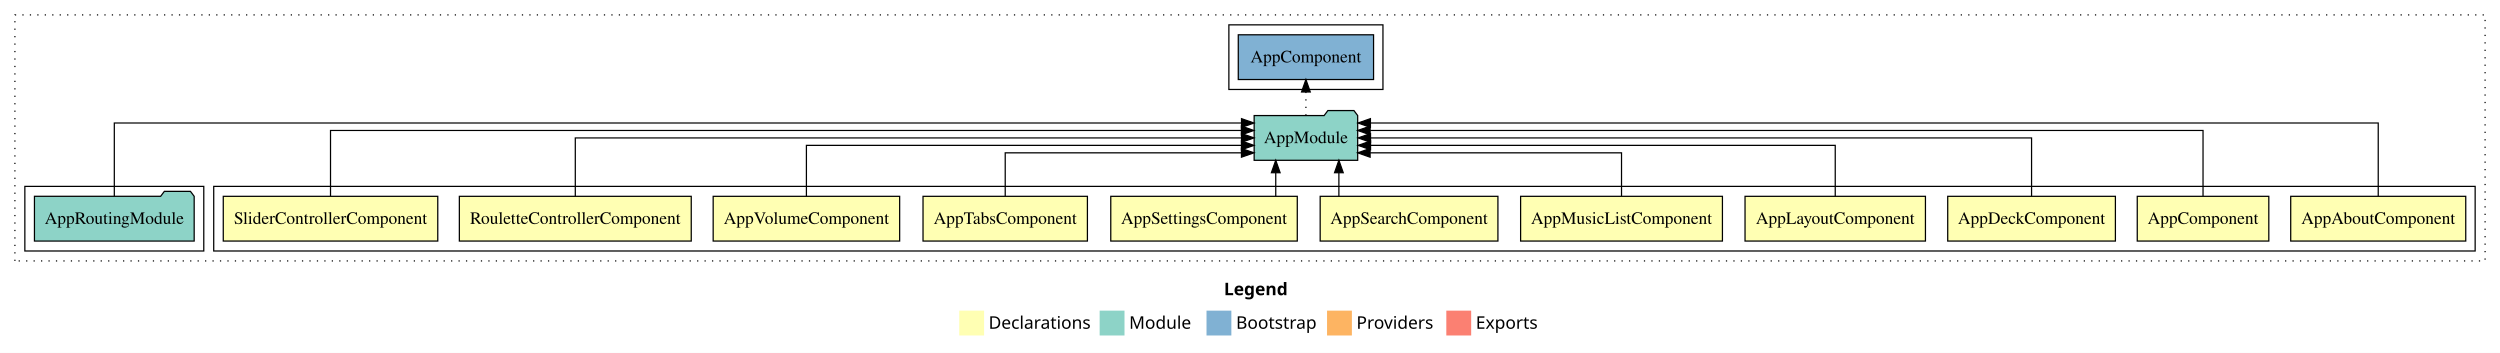
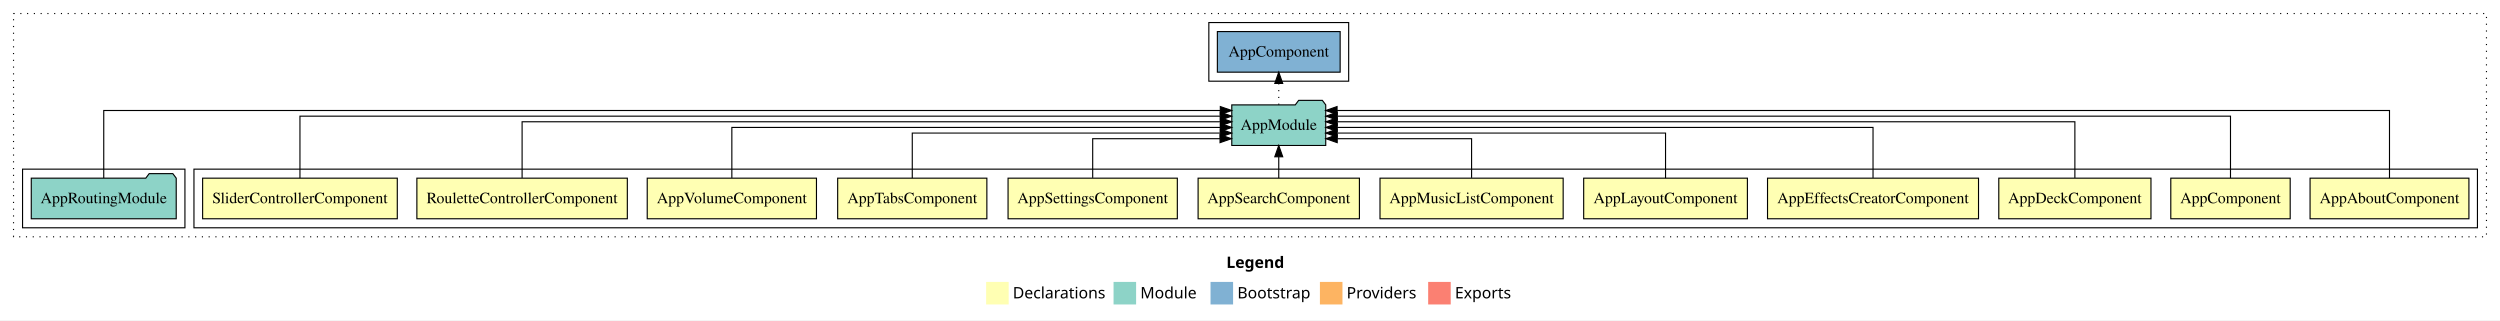
- <svg xmlns="http://www.w3.org/2000/svg" width="2012pt" height="284pt" viewBox="0.00 0.00 2012.00 284.00">
+ <svg xmlns="http://www.w3.org/2000/svg" width="2217pt" height="284pt" viewBox="0.00 0.00 2217.00 284.00">
  <g id="graph0" class="graph" transform="scale(1 1) rotate(0) translate(4 280)">
-     <polygon fill="#ffffff" stroke="transparent" points="-4,4 -4,-280 2008,-280 2008,4 -4,4" />
-     <text text-anchor="start" x="981.009" y="-42.4" font-family="sans-serif" font-weight="bold" font-size="14.00" fill="#000000">Legend</text>
-     <polygon fill="#ffffb3" stroke="transparent" points="768,-10 768,-30 788,-30 788,-10 768,-10" />
-     <text text-anchor="start" x="791.629" y="-15.4" font-family="sans-serif" font-size="14.00" fill="#000000">  Declarations</text>
-     <polygon fill="#8dd3c7" stroke="transparent" points="881,-10 881,-30 901,-30 901,-10 881,-10" />
-     <text text-anchor="start" x="904.725" y="-15.4" font-family="sans-serif" font-size="14.00" fill="#000000">  Module</text>
-     <polygon fill="#80b1d3" stroke="transparent" points="967,-10 967,-30 987,-30 987,-10 967,-10" />
-     <text text-anchor="start" x="990.781" y="-15.4" font-family="sans-serif" font-size="14.00" fill="#000000">  Bootstrap</text>
-     <polygon fill="#fdb462" stroke="transparent" points="1064,-10 1064,-30 1084,-30 1084,-10 1064,-10" />
-     <text text-anchor="start" x="1087.673" y="-15.4" font-family="sans-serif" font-size="14.00" fill="#000000">  Providers</text>
-     <polygon fill="#fb8072" stroke="transparent" points="1160,-10 1160,-30 1180,-30 1180,-10 1160,-10" />
-     <text text-anchor="start" x="1183.726" y="-15.4" font-family="sans-serif" font-size="14.00" fill="#000000">  Exports</text>
+     <polygon fill="#ffffff" stroke="transparent" points="-4,4 -4,-280 2213,-280 2213,4 -4,4" />
+     <text text-anchor="start" x="1083.509" y="-42.4" font-family="sans-serif" font-weight="bold" font-size="14.00" fill="#000000">Legend</text>
+     <polygon fill="#ffffb3" stroke="transparent" points="870.5,-10 870.5,-30 890.5,-30 890.5,-10 870.5,-10" />
+     <text text-anchor="start" x="894.129" y="-15.4" font-family="sans-serif" font-size="14.00" fill="#000000">  Declarations</text>
+     <polygon fill="#8dd3c7" stroke="transparent" points="983.5,-10 983.5,-30 1003.5,-30 1003.5,-10 983.5,-10" />
+     <text text-anchor="start" x="1007.225" y="-15.4" font-family="sans-serif" font-size="14.00" fill="#000000">  Module</text>
+     <polygon fill="#80b1d3" stroke="transparent" points="1069.5,-10 1069.5,-30 1089.5,-30 1089.5,-10 1069.5,-10" />
+     <text text-anchor="start" x="1093.281" y="-15.4" font-family="sans-serif" font-size="14.00" fill="#000000">  Bootstrap</text>
+     <polygon fill="#fdb462" stroke="transparent" points="1166.5,-10 1166.5,-30 1186.5,-30 1186.5,-10 1166.5,-10" />
+     <text text-anchor="start" x="1190.173" y="-15.4" font-family="sans-serif" font-size="14.00" fill="#000000">  Providers</text>
+     <polygon fill="#fb8072" stroke="transparent" points="1262.5,-10 1262.5,-30 1282.5,-30 1282.5,-10 1262.5,-10" />
+     <text text-anchor="start" x="1286.226" y="-15.4" font-family="sans-serif" font-size="14.00" fill="#000000">  Exports</text>
    <g id="clust1" class="cluster">
-       <polygon fill="none" stroke="#000000" stroke-dasharray="1,5" points="8,-70 8,-268 1996,-268 1996,-70 8,-70" />
+       <polygon fill="none" stroke="#000000" stroke-dasharray="1,5" points="8,-70 8,-268 2201,-268 2201,-70 8,-70" />
    </g>
    <g id="clust2" class="cluster">
-       <polygon fill="none" stroke="#000000" points="168,-78 168,-130 1988,-130 1988,-78 168,-78" />
+       <polygon fill="none" stroke="#000000" points="168,-78 168,-130 2193,-130 2193,-78 168,-78" />
    </g>
-     <g id="clust14" class="cluster">
+     <g id="clust15" class="cluster">
      <polygon fill="none" stroke="#000000" points="16,-78 16,-130 160,-130 160,-78 16,-78" />
    </g>
-     <g id="clust16" class="cluster">
-       <polygon fill="none" stroke="#000000" points="985,-208 985,-260 1109,-260 1109,-208 985,-208" />
+     <g id="clust17" class="cluster">
+       <polygon fill="none" stroke="#000000" points="1068,-208 1068,-260 1192,-260 1192,-208 1068,-208" />
    </g>
    <g id="node1" class="node">
-       <polygon fill="#ffffb3" stroke="#000000" points="1980.437,-122 1839.563,-122 1839.563,-86 1980.437,-86 1980.437,-122" />
-       <text text-anchor="middle" x="1910" y="-99.8" font-family="Times,serif" font-size="14.00" fill="#000000">AppAboutComponent</text>
+       <polygon fill="#ffffb3" stroke="#000000" points="2185.437,-122 2044.563,-122 2044.563,-86 2185.437,-86 2185.437,-122" />
+       <text text-anchor="middle" x="2115" y="-99.8" font-family="Times,serif" font-size="14.00" fill="#000000">AppAboutComponent</text>
    </g>
-     <g id="node12" class="node">
-       <polygon fill="#8dd3c7" stroke="#000000" points="1088.657,-187 1085.657,-191 1064.657,-191 1061.657,-187 1005.343,-187 1005.343,-151 1088.657,-151 1088.657,-187" />
-       <text text-anchor="middle" x="1047" y="-164.8" font-family="Times,serif" font-size="14.00" fill="#000000">AppModule</text>
+     <g id="node13" class="node">
+       <polygon fill="#8dd3c7" stroke="#000000" points="1171.657,-187 1168.657,-191 1147.657,-191 1144.657,-187 1088.343,-187 1088.343,-151 1171.657,-151 1171.657,-187" />
+       <text text-anchor="middle" x="1130" y="-164.8" font-family="Times,serif" font-size="14.00" fill="#000000">AppModule</text>
    </g>
    <g id="edge1" class="edge">
-       <path fill="none" stroke="#000000" d="M1910,-122.248C1910,-145.018 1910,-181 1910,-181 1910,-181 1098.916,-181 1098.916,-181" />
-       <polygon fill="#000000" stroke="#000000" points="1098.916,-177.5 1088.916,-181 1098.916,-184.5 1098.916,-177.5" />
+       <path fill="none" stroke="#000000" d="M2115,-122.091C2115,-145.133 2115,-182 2115,-182 2115,-182 1181.695,-182 1181.695,-182" />
+       <polygon fill="#000000" stroke="#000000" points="1181.695,-178.5 1171.695,-182 1181.695,-185.5 1181.695,-178.5" />
    </g>
    <g id="node2" class="node">
-       <polygon fill="#ffffb3" stroke="#000000" points="1821.94,-122 1716.06,-122 1716.06,-86 1821.94,-86 1821.94,-122" />
-       <text text-anchor="middle" x="1769" y="-99.8" font-family="Times,serif" font-size="14.00" fill="#000000">AppComponent</text>
+       <polygon fill="#ffffb3" stroke="#000000" points="2026.94,-122 1921.06,-122 1921.06,-86 2026.94,-86 2026.94,-122" />
+       <text text-anchor="middle" x="1974" y="-99.8" font-family="Times,serif" font-size="14.00" fill="#000000">AppComponent</text>
    </g>
    <g id="edge2" class="edge">
-       <path fill="none" stroke="#000000" d="M1769,-122.284C1769,-143.321 1769,-175 1769,-175 1769,-175 1098.674,-175 1098.674,-175" />
-       <polygon fill="#000000" stroke="#000000" points="1098.675,-171.5 1088.674,-175 1098.674,-178.5 1098.675,-171.5" />
+       <path fill="none" stroke="#000000" d="M1974,-122.045C1974,-143.662 1974,-177 1974,-177 1974,-177 1181.854,-177 1181.854,-177" />
+       <polygon fill="#000000" stroke="#000000" points="1181.854,-173.5 1171.854,-177 1181.854,-180.5 1181.854,-173.5" />
    </g>
    <g id="node3" class="node">
-       <polygon fill="#ffffb3" stroke="#000000" points="1698.475,-122 1563.525,-122 1563.525,-86 1698.475,-86 1698.475,-122" />
-       <text text-anchor="middle" x="1631" y="-99.8" font-family="Times,serif" font-size="14.00" fill="#000000">AppDeckComponent</text>
+       <polygon fill="#ffffb3" stroke="#000000" points="1903.475,-122 1768.525,-122 1768.525,-86 1903.475,-86 1903.475,-122" />
+       <text text-anchor="middle" x="1836" y="-99.8" font-family="Times,serif" font-size="14.00" fill="#000000">AppDeckComponent</text>
    </g>
    <g id="edge3" class="edge">
-       <path fill="none" stroke="#000000" d="M1631,-122.106C1631,-141.339 1631,-169 1631,-169 1631,-169 1099,-169 1099,-169" />
-       <polygon fill="#000000" stroke="#000000" points="1099,-165.5 1089,-169 1099,-172.5 1099,-165.5" />
+       <path fill="none" stroke="#000000" d="M1836,-122.223C1836,-142.365 1836,-172 1836,-172 1836,-172 1181.788,-172 1181.788,-172" />
+       <polygon fill="#000000" stroke="#000000" points="1181.788,-168.5 1171.788,-172 1181.788,-175.5 1181.788,-168.5" />
    </g>
    <g id="node4" class="node">
+       <polygon fill="#ffffb3" stroke="#000000" points="1750.555,-122 1563.445,-122 1563.445,-86 1750.555,-86 1750.555,-122" />
+       <text text-anchor="middle" x="1657" y="-99.8" font-family="Times,serif" font-size="14.00" fill="#000000">AppEffectsCreatorComponent</text>
+     </g>
+     <g id="edge4" class="edge">
+       <path fill="none" stroke="#000000" d="M1657,-122.222C1657,-140.828 1657,-167 1657,-167 1657,-167 1181.793,-167 1181.793,-167" />
+       <polygon fill="#000000" stroke="#000000" points="1181.793,-163.5 1171.793,-167 1181.793,-170.5 1181.793,-163.5" />
+     </g>
+     <g id="node5" class="node">
      <polygon fill="#ffffb3" stroke="#000000" points="1545.597,-122 1400.403,-122 1400.403,-86 1545.597,-86 1545.597,-122" />
      <text text-anchor="middle" x="1473" y="-99.8" font-family="Times,serif" font-size="14.00" fill="#000000">AppLayoutComponent</text>
    </g>
-     <g id="edge4" class="edge">
-       <path fill="none" stroke="#000000" d="M1473,-122.022C1473,-139.373 1473,-163 1473,-163 1473,-163 1099.012,-163 1099.012,-163" />
-       <polygon fill="#000000" stroke="#000000" points="1099.012,-159.5 1089.012,-163 1099.012,-166.5 1099.012,-159.5" />
+     <g id="edge5" class="edge">
+       <path fill="none" stroke="#000000" d="M1473,-122.034C1473,-139.06 1473,-162 1473,-162 1473,-162 1181.716,-162 1181.716,-162" />
+       <polygon fill="#000000" stroke="#000000" points="1181.716,-158.5 1171.716,-162 1181.716,-165.5 1181.716,-158.5" />
    </g>
-     <g id="node5" class="node">
+     <g id="node6" class="node">
      <polygon fill="#ffffb3" stroke="#000000" points="1382.212,-122 1219.788,-122 1219.788,-86 1382.212,-86 1382.212,-122" />
      <text text-anchor="middle" x="1301" y="-99.8" font-family="Times,serif" font-size="14.00" fill="#000000">AppMusicListComponent</text>
    </g>
-     <g id="edge5" class="edge">
-       <path fill="none" stroke="#000000" d="M1301,-122.24C1301,-137.571 1301,-157 1301,-157 1301,-157 1098.659,-157 1098.659,-157" />
-       <polygon fill="#000000" stroke="#000000" points="1098.659,-153.5 1088.659,-157 1098.659,-160.5 1098.659,-153.5" />
+     <g id="edge6" class="edge">
+       <path fill="none" stroke="#000000" d="M1301,-122.24C1301,-137.571 1301,-157 1301,-157 1301,-157 1181.831,-157 1181.831,-157" />
+       <polygon fill="#000000" stroke="#000000" points="1181.831,-153.5 1171.831,-157 1181.831,-160.5 1181.831,-153.5" />
    </g>
-     <g id="node6" class="node">
+     <g id="node7" class="node">
      <polygon fill="#ffffb3" stroke="#000000" points="1201.527,-122 1058.473,-122 1058.473,-86 1201.527,-86 1201.527,-122" />
      <text text-anchor="middle" x="1130" y="-99.8" font-family="Times,serif" font-size="14.00" fill="#000000">AppSearchComponent</text>
    </g>
-     <g id="edge6" class="edge">
-       <path fill="none" stroke="#000000" d="M1073.533,-122.106C1073.533,-122.106 1073.533,-140.991 1073.533,-140.991" />
-       <polygon fill="#000000" stroke="#000000" points="1070.033,-140.991 1073.533,-150.991 1077.033,-140.991 1070.033,-140.991" />
+     <g id="edge7" class="edge">
+       <path fill="none" stroke="#000000" d="M1130,-122.106C1130,-122.106 1130,-140.991 1130,-140.991" />
+       <polygon fill="#000000" stroke="#000000" points="1126.5,-140.991 1130,-150.991 1133.5,-140.991 1126.5,-140.991" />
    </g>
-     <g id="node7" class="node">
+     <g id="node8" class="node">
      <polygon fill="#ffffb3" stroke="#000000" points="1040.053,-122 889.947,-122 889.947,-86 1040.053,-86 1040.053,-122" />
      <text text-anchor="middle" x="965" y="-99.8" font-family="Times,serif" font-size="14.00" fill="#000000">AppSettingsComponent</text>
    </g>
-     <g id="edge7" class="edge">
-       <path fill="none" stroke="#000000" d="M1022.724,-122.106C1022.724,-122.106 1022.724,-140.991 1022.724,-140.991" />
-       <polygon fill="#000000" stroke="#000000" points="1019.224,-140.991 1022.724,-150.991 1026.224,-140.991 1019.224,-140.991" />
+     <g id="edge8" class="edge">
+       <path fill="none" stroke="#000000" d="M965,-122.24C965,-137.571 965,-157 965,-157 965,-157 1077.937,-157 1077.937,-157" />
+       <polygon fill="#000000" stroke="#000000" points="1077.937,-160.5 1087.937,-157 1077.937,-153.5 1077.937,-160.5" />
    </g>
-     <g id="node8" class="node">
+     <g id="node9" class="node">
      <polygon fill="#ffffb3" stroke="#000000" points="871.151,-122 738.849,-122 738.849,-86 871.151,-86 871.151,-122" />
      <text text-anchor="middle" x="805" y="-99.8" font-family="Times,serif" font-size="14.00" fill="#000000">AppTabsComponent</text>
    </g>
-     <g id="edge8" class="edge">
-       <path fill="none" stroke="#000000" d="M805,-122.24C805,-137.571 805,-157 805,-157 805,-157 995.123,-157 995.123,-157" />
-       <polygon fill="#000000" stroke="#000000" points="995.123,-160.5 1005.123,-157 995.123,-153.5 995.123,-160.5" />
+     <g id="edge9" class="edge">
+       <path fill="none" stroke="#000000" d="M805,-122.034C805,-139.06 805,-162 805,-162 805,-162 1078.177,-162 1078.177,-162" />
+       <polygon fill="#000000" stroke="#000000" points="1078.177,-165.5 1088.177,-162 1078.177,-158.5 1078.177,-165.5" />
    </g>
-     <g id="node9" class="node">
+     <g id="node10" class="node">
      <polygon fill="#ffffb3" stroke="#000000" points="720.042,-122 569.958,-122 569.958,-86 720.042,-86 720.042,-122" />
      <text text-anchor="middle" x="645" y="-99.8" font-family="Times,serif" font-size="14.00" fill="#000000">AppVolumeComponent</text>
    </g>
-     <g id="edge9" class="edge">
-       <path fill="none" stroke="#000000" d="M645,-122.022C645,-139.373 645,-163 645,-163 645,-163 995.117,-163 995.117,-163" />
-       <polygon fill="#000000" stroke="#000000" points="995.117,-166.5 1005.117,-163 995.117,-159.5 995.117,-166.5" />
+     <g id="edge10" class="edge">
+       <path fill="none" stroke="#000000" d="M645,-122.222C645,-140.828 645,-167 645,-167 645,-167 1078.229,-167 1078.229,-167" />
+       <polygon fill="#000000" stroke="#000000" points="1078.229,-170.5 1088.229,-167 1078.229,-163.5 1078.229,-170.5" />
    </g>
-     <g id="node10" class="node">
+     <g id="node11" class="node">
      <polygon fill="#ffffb3" stroke="#000000" points="552.314,-122 365.685,-122 365.685,-86 552.314,-86 552.314,-122" />
      <text text-anchor="middle" x="459" y="-99.8" font-family="Times,serif" font-size="14.00" fill="#000000">RouletteControllerComponent</text>
    </g>
-     <g id="edge10" class="edge">
-       <path fill="none" stroke="#000000" d="M459,-122.106C459,-141.339 459,-169 459,-169 459,-169 995.184,-169 995.184,-169" />
-       <polygon fill="#000000" stroke="#000000" points="995.184,-172.5 1005.184,-169 995.184,-165.5 995.184,-172.5" />
+     <g id="edge11" class="edge">
+       <path fill="none" stroke="#000000" d="M459,-122.223C459,-142.365 459,-172 459,-172 459,-172 1078.28,-172 1078.28,-172" />
+       <polygon fill="#000000" stroke="#000000" points="1078.28,-175.5 1088.28,-172 1078.279,-168.5 1078.28,-175.5" />
    </g>
-     <g id="node11" class="node">
+     <g id="node12" class="node">
      <polygon fill="#ffffb3" stroke="#000000" points="348.316,-122 175.684,-122 175.684,-86 348.316,-86 348.316,-122" />
      <text text-anchor="middle" x="262" y="-99.8" font-family="Times,serif" font-size="14.00" fill="#000000">SliderControllerComponent</text>
    </g>
-     <g id="edge11" class="edge">
-       <path fill="none" stroke="#000000" d="M262,-122.284C262,-143.321 262,-175 262,-175 262,-175 995.072,-175 995.072,-175" />
-       <polygon fill="#000000" stroke="#000000" points="995.073,-178.5 1005.072,-175 995.072,-171.5 995.073,-178.5" />
+     <g id="edge12" class="edge">
+       <path fill="none" stroke="#000000" d="M262,-122.045C262,-143.662 262,-177 262,-177 262,-177 1078.135,-177 1078.135,-177" />
+       <polygon fill="#000000" stroke="#000000" points="1078.135,-180.5 1088.135,-177 1078.134,-173.5 1078.135,-180.5" />
+     </g>
+     <g id="node15" class="node">
+       <polygon fill="#80b1d3" stroke="#000000" points="1184.439,-252 1075.561,-252 1075.561,-216 1184.439,-216 1184.439,-252" />
+       <text text-anchor="middle" x="1130" y="-229.8" font-family="Times,serif" font-size="14.00" fill="#000000">AppComponent </text>
+     </g>
+     <g id="edge14" class="edge">
+       <path fill="none" stroke="#000000" stroke-dasharray="1,5" d="M1130,-187.106C1130,-187.106 1130,-205.991 1130,-205.991" />
+       <polygon fill="#000000" stroke="#000000" points="1126.5,-205.991 1130,-215.991 1133.5,-205.991 1126.5,-205.991" />
    </g>
    <g id="node14" class="node">
-       <polygon fill="#80b1d3" stroke="#000000" points="1101.439,-252 992.561,-252 992.561,-216 1101.439,-216 1101.439,-252" />
-       <text text-anchor="middle" x="1047" y="-229.8" font-family="Times,serif" font-size="14.00" fill="#000000">AppComponent </text>
-     </g>
-     <g id="edge13" class="edge">
-       <path fill="none" stroke="#000000" stroke-dasharray="1,5" d="M1047,-187.106C1047,-187.106 1047,-205.991 1047,-205.991" />
-       <polygon fill="#000000" stroke="#000000" points="1043.5,-205.991 1047,-215.991 1050.5,-205.991 1043.5,-205.991" />
-     </g>
-     <g id="node13" class="node">
      <polygon fill="#8dd3c7" stroke="#000000" points="152.274,-122 149.274,-126 128.274,-126 125.274,-122 23.726,-122 23.726,-86 152.274,-86 152.274,-122" />
      <text text-anchor="middle" x="88" y="-99.8" font-family="Times,serif" font-size="14.00" fill="#000000">AppRoutingModule</text>
    </g>
-     <g id="edge12" class="edge">
-       <path fill="none" stroke="#000000" d="M88,-122.248C88,-145.018 88,-181 88,-181 88,-181 995.176,-181 995.176,-181" />
-       <polygon fill="#000000" stroke="#000000" points="995.176,-184.5 1005.176,-181 995.176,-177.5 995.176,-184.5" />
+     <g id="edge13" class="edge">
+       <path fill="none" stroke="#000000" d="M88,-122.091C88,-145.133 88,-182 88,-182 88,-182 1078.186,-182 1078.186,-182" />
+       <polygon fill="#000000" stroke="#000000" points="1078.186,-185.5 1088.186,-182 1078.186,-178.5 1078.186,-185.5" />
    </g>
  </g>
</svg>
